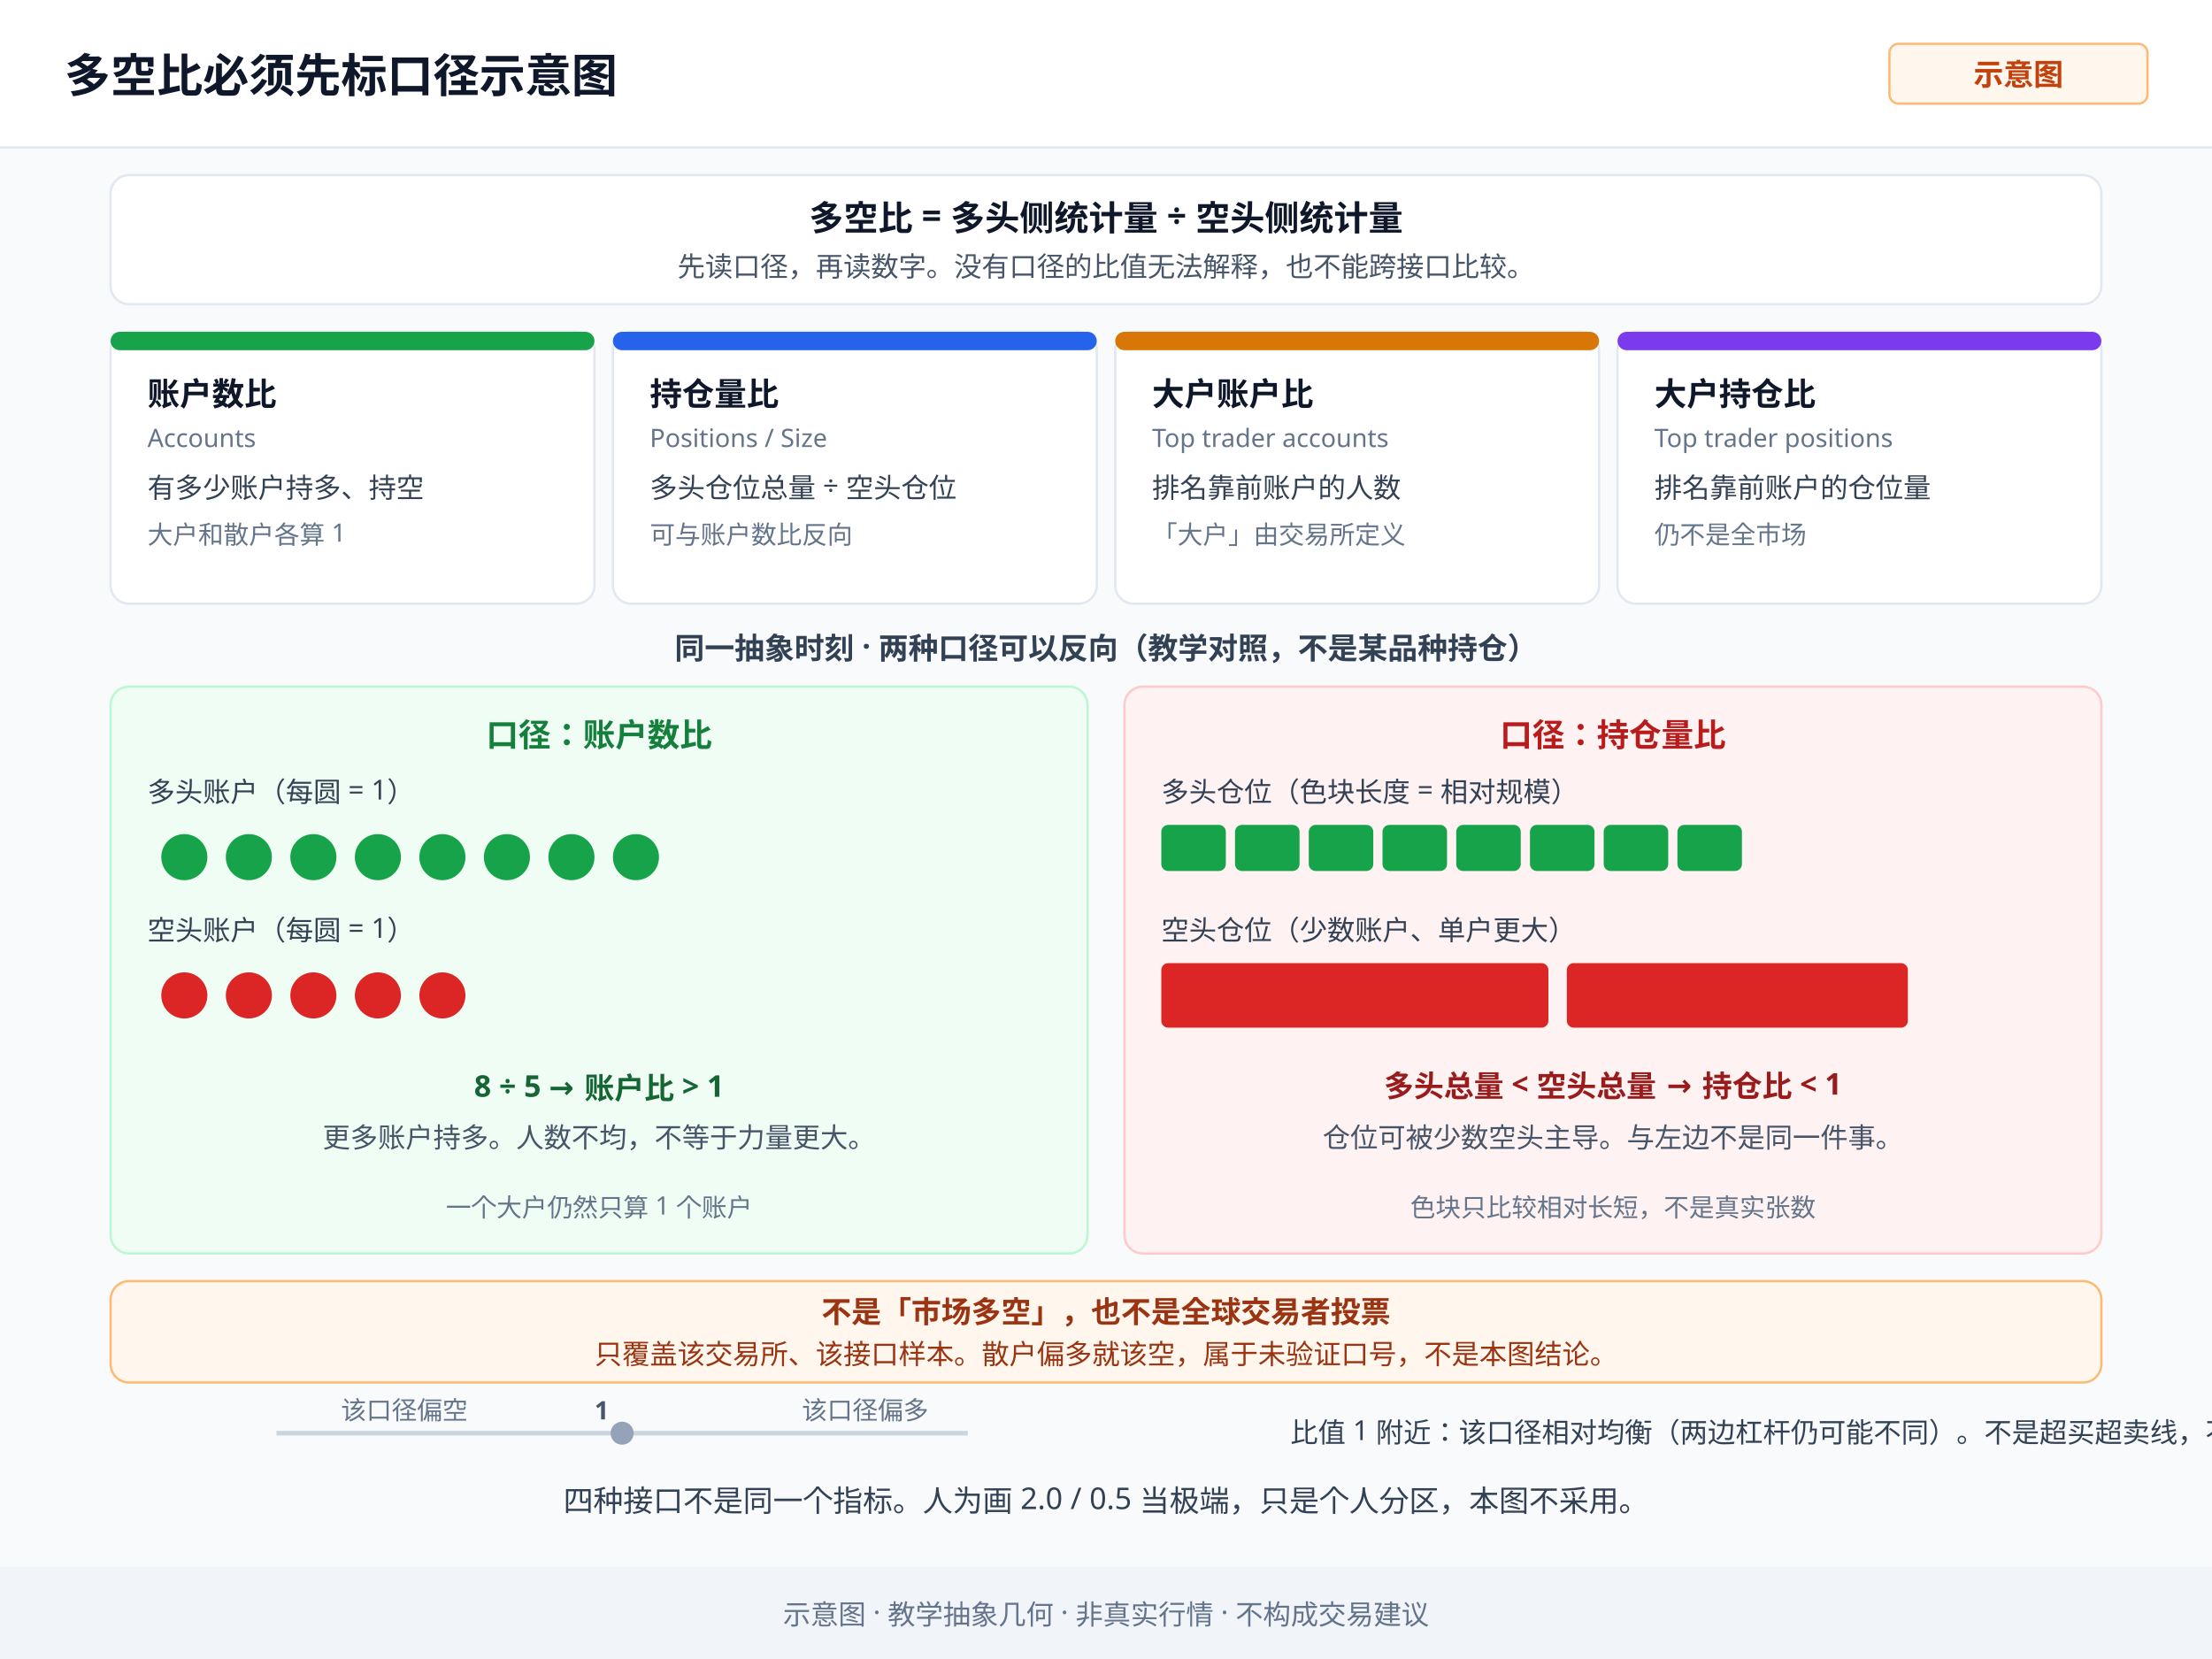
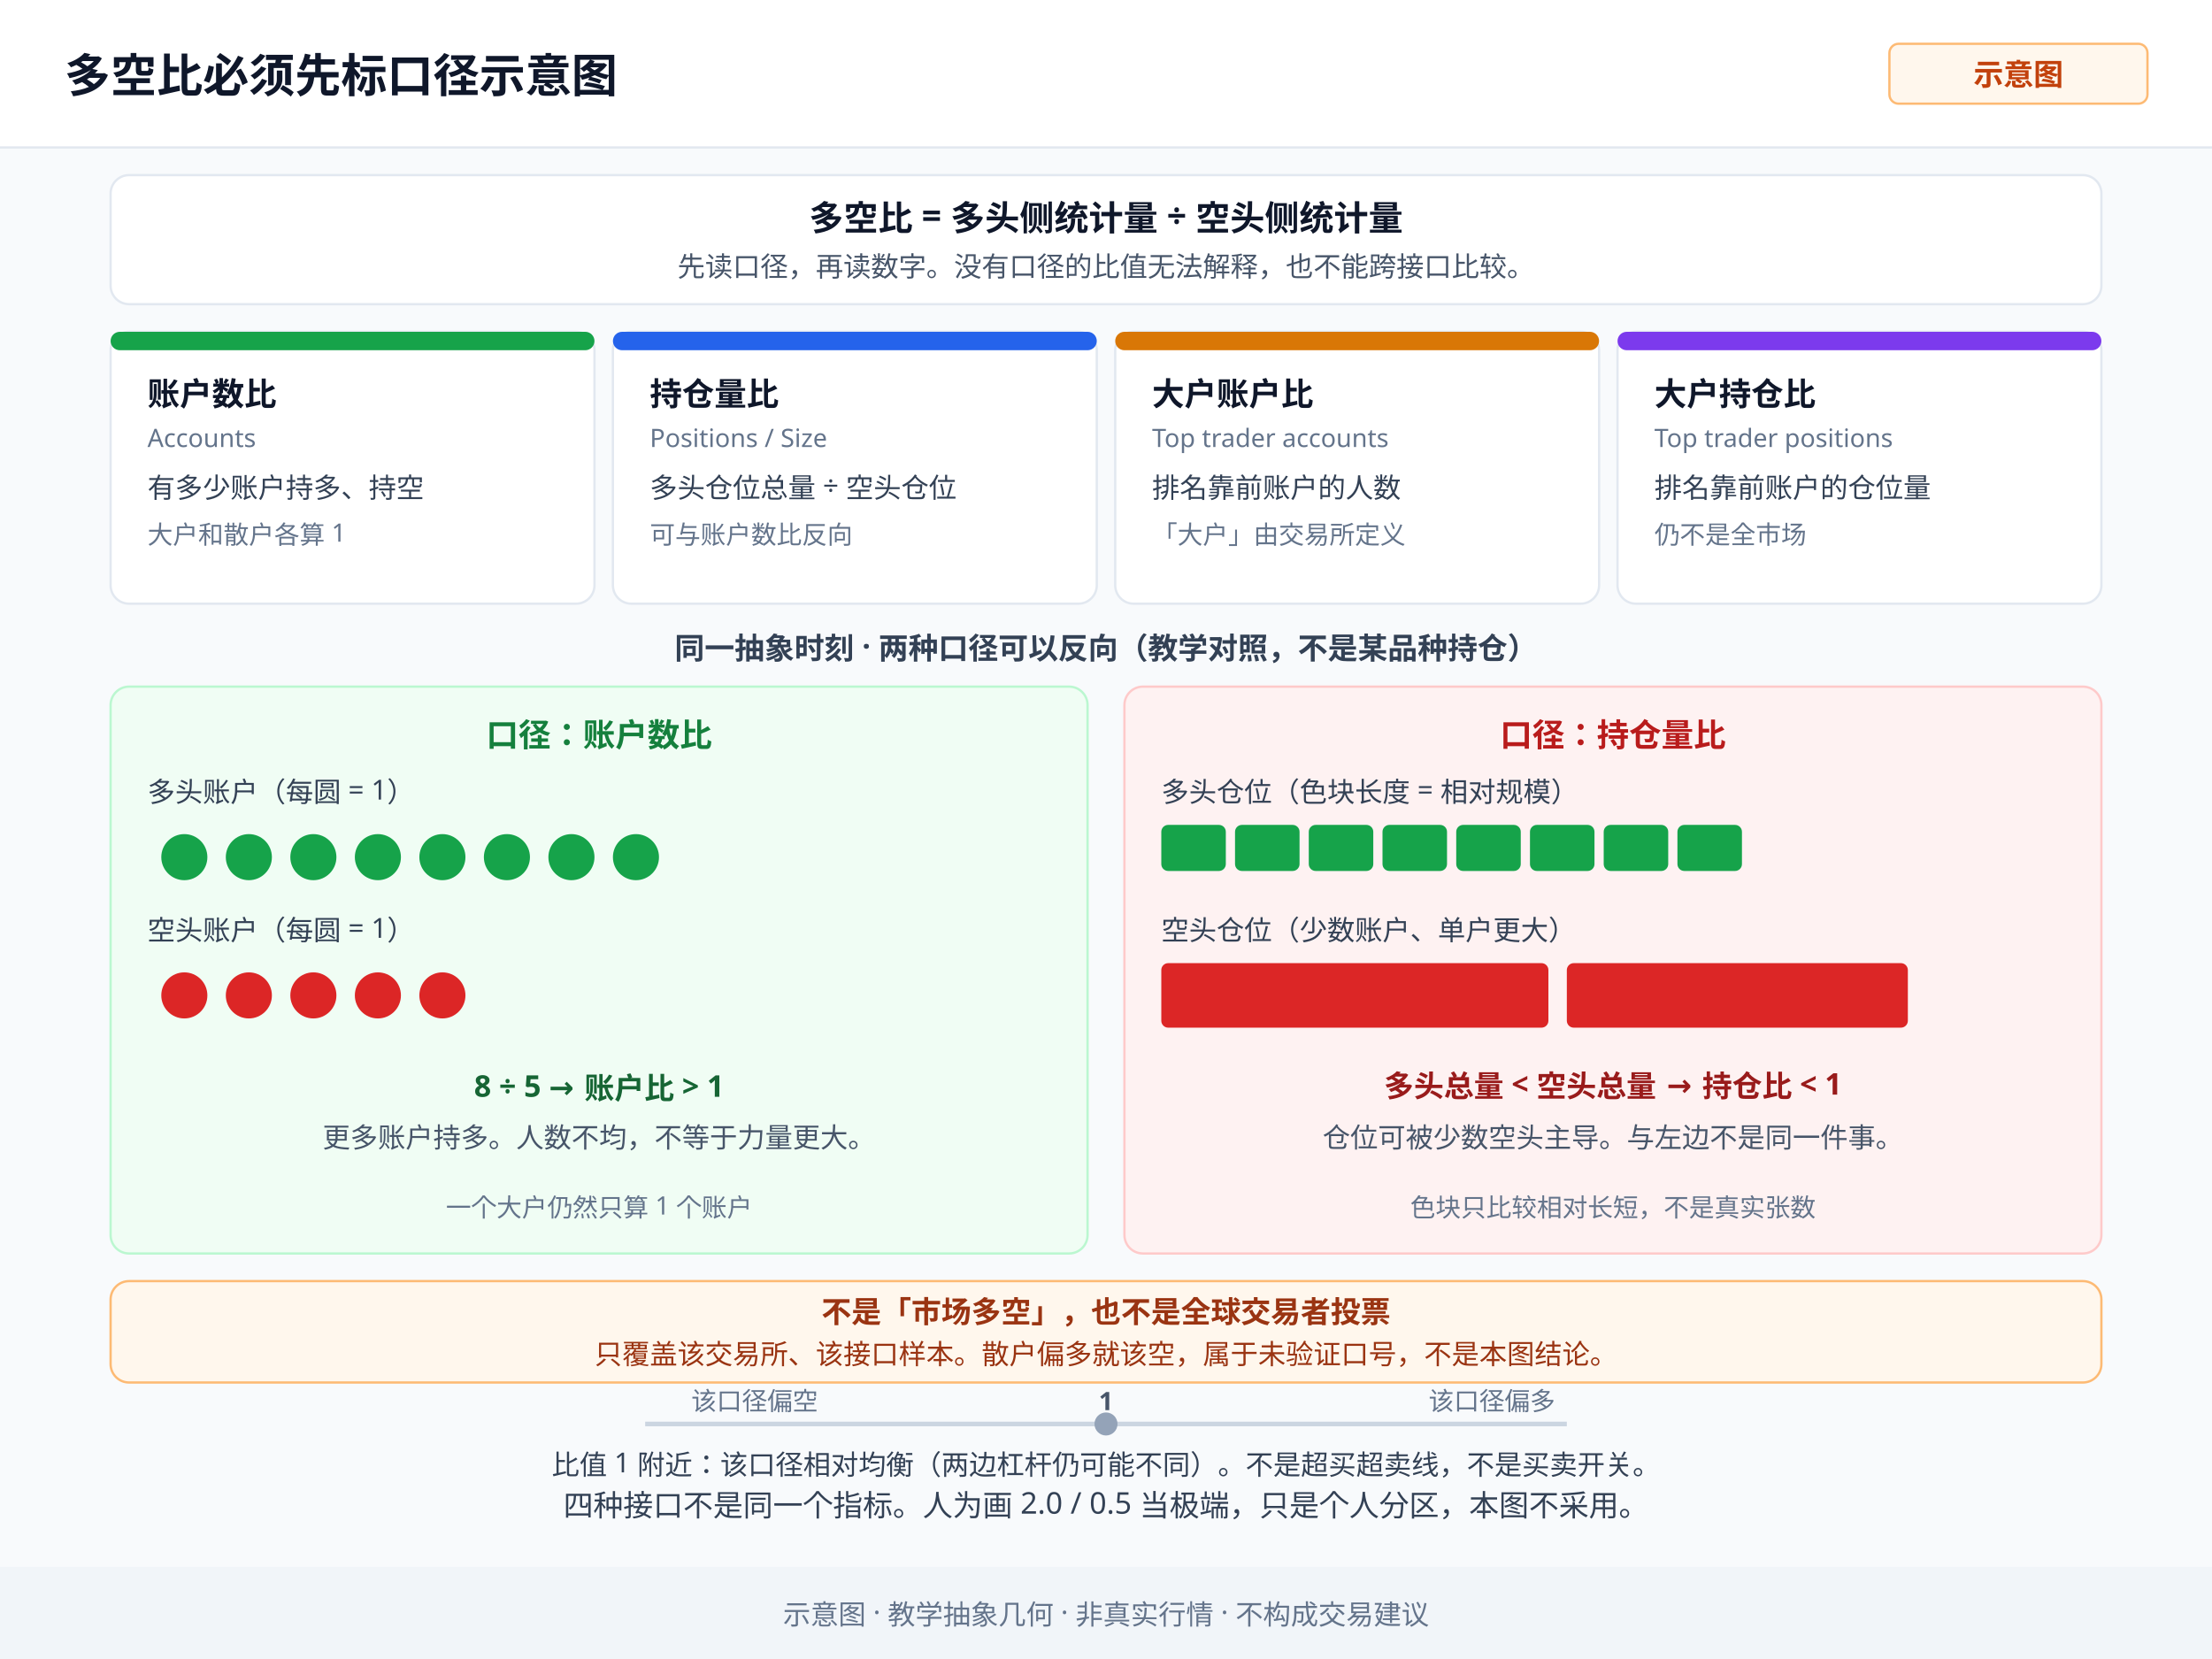
<svg xmlns="http://www.w3.org/2000/svg" viewBox="0 0 960 720" role="img" aria-labelledby="title desc">
  <rect width="960" height="720" fill="#f8fafc" />
  <rect width="960" height="64" fill="#ffffff" />
  <line x1="0" y1="64" x2="960" y2="64" stroke="#e2e8f0" />
  <text x="28" y="40" font-family="PingFang SC, Hiragino Sans GB, Noto Sans SC, Microsoft YaHei, sans-serif" font-size="20" font-weight="700" fill="#0f172a">多空比必须先标口径示意图</text>
  <rect x="820" y="19" width="112" height="26" rx="4" fill="#fff7ed" stroke="#fdba74" />
  <text x="876" y="37" text-anchor="middle" font-family="PingFang SC, Hiragino Sans GB, Noto Sans SC, Microsoft YaHei, sans-serif" font-size="13" font-weight="600" fill="#c2410c">示意图</text>
  <rect x="48" y="76" width="864" height="56" rx="8" fill="#ffffff" stroke="#e2e8f0" />
  <text x="480" y="100" text-anchor="middle" font-family="PingFang SC, Hiragino Sans GB, Noto Sans SC, Microsoft YaHei, sans-serif" font-size="15" font-weight="700" fill="#0f172a">多空比 = 多头侧统计量 ÷ 空头侧统计量</text>
  <text x="480" y="120" text-anchor="middle" font-family="PingFang SC, Hiragino Sans GB, Noto Sans SC, Microsoft YaHei, sans-serif" font-size="12" fill="#475569">先读口径，再读数字。没有口径的比值无法解释，也不能跨接口比较。</text>
  <rect x="48" y="144" width="210" height="118" rx="8" fill="#ffffff" stroke="#e2e8f0" />
  <rect x="48" y="144" width="210" height="8" rx="4" fill="#16a34a" />
  <text x="64" y="176" font-family="PingFang SC, Hiragino Sans GB, Noto Sans SC, Microsoft YaHei, sans-serif" font-size="14" font-weight="700" fill="#0f172a">账户数比</text>
  <text x="64" y="194" font-family="PingFang SC, Hiragino Sans GB, Noto Sans SC, Microsoft YaHei, sans-serif" font-size="11" fill="#64748b">Accounts</text>
  <text x="64" y="216" font-family="PingFang SC, Hiragino Sans GB, Noto Sans SC, Microsoft YaHei, sans-serif" font-size="12" fill="#334155">有多少账户持多、持空</text>
  <text x="64" y="236" font-family="PingFang SC, Hiragino Sans GB, Noto Sans SC, Microsoft YaHei, sans-serif" font-size="11" fill="#64748b">大户和散户各算 1</text>
  <rect x="266" y="144" width="210" height="118" rx="8" fill="#ffffff" stroke="#e2e8f0" />
  <rect x="266" y="144" width="210" height="8" rx="4" fill="#2563eb" />
  <text x="282" y="176" font-family="PingFang SC, Hiragino Sans GB, Noto Sans SC, Microsoft YaHei, sans-serif" font-size="14" font-weight="700" fill="#0f172a">持仓量比</text>
  <text x="282" y="194" font-family="PingFang SC, Hiragino Sans GB, Noto Sans SC, Microsoft YaHei, sans-serif" font-size="11" fill="#64748b">Positions / Size</text>
  <text x="282" y="216" font-family="PingFang SC, Hiragino Sans GB, Noto Sans SC, Microsoft YaHei, sans-serif" font-size="12" fill="#334155">多头仓位总量 ÷ 空头仓位</text>
  <text x="282" y="236" font-family="PingFang SC, Hiragino Sans GB, Noto Sans SC, Microsoft YaHei, sans-serif" font-size="11" fill="#64748b">可与账户数比反向</text>
  <rect x="484" y="144" width="210" height="118" rx="8" fill="#ffffff" stroke="#e2e8f0" />
  <rect x="484" y="144" width="210" height="8" rx="4" fill="#d97706" />
  <text x="500" y="176" font-family="PingFang SC, Hiragino Sans GB, Noto Sans SC, Microsoft YaHei, sans-serif" font-size="14" font-weight="700" fill="#0f172a">大户账户比</text>
  <text x="500" y="194" font-family="PingFang SC, Hiragino Sans GB, Noto Sans SC, Microsoft YaHei, sans-serif" font-size="11" fill="#64748b">Top trader accounts</text>
  <text x="500" y="216" font-family="PingFang SC, Hiragino Sans GB, Noto Sans SC, Microsoft YaHei, sans-serif" font-size="12" fill="#334155">排名靠前账户的人数</text>
  <text x="500" y="236" font-family="PingFang SC, Hiragino Sans GB, Noto Sans SC, Microsoft YaHei, sans-serif" font-size="11" fill="#64748b">「大户」由交易所定义</text>
  <rect x="702" y="144" width="210" height="118" rx="8" fill="#ffffff" stroke="#e2e8f0" />
  <rect x="702" y="144" width="210" height="8" rx="4" fill="#7c3aed" />
  <text x="718" y="176" font-family="PingFang SC, Hiragino Sans GB, Noto Sans SC, Microsoft YaHei, sans-serif" font-size="14" font-weight="700" fill="#0f172a">大户持仓比</text>
  <text x="718" y="194" font-family="PingFang SC, Hiragino Sans GB, Noto Sans SC, Microsoft YaHei, sans-serif" font-size="11" fill="#64748b">Top trader positions</text>
  <text x="718" y="216" font-family="PingFang SC, Hiragino Sans GB, Noto Sans SC, Microsoft YaHei, sans-serif" font-size="12" fill="#334155">排名靠前账户的仓位量</text>
  <text x="718" y="236" font-family="PingFang SC, Hiragino Sans GB, Noto Sans SC, Microsoft YaHei, sans-serif" font-size="11" fill="#64748b">仍不是全市场</text>
  <text x="480" y="286" text-anchor="middle" font-family="PingFang SC, Hiragino Sans GB, Noto Sans SC, Microsoft YaHei, sans-serif" font-size="13" font-weight="600" fill="#334155">同一抽象时刻 · 两种口径可以反向（教学对照，不是某品种持仓）</text>
  <rect x="48" y="298" width="424" height="246" rx="8" fill="#f0fdf4" stroke="#bbf7d0" />
  <text x="260" y="324" text-anchor="middle" font-family="PingFang SC, Hiragino Sans GB, Noto Sans SC, Microsoft YaHei, sans-serif" font-size="14" font-weight="700" fill="#15803d">口径：账户数比</text>
  <text x="64" y="348" font-family="PingFang SC, Hiragino Sans GB, Noto Sans SC, Microsoft YaHei, sans-serif" font-size="12" fill="#334155">多头账户（每圆 = 1）</text>
  <circle cx="80" cy="372" r="10" fill="#16a34a" />
  <circle cx="108" cy="372" r="10" fill="#16a34a" />
  <circle cx="136" cy="372" r="10" fill="#16a34a" />
  <circle cx="164" cy="372" r="10" fill="#16a34a" />
  <circle cx="192" cy="372" r="10" fill="#16a34a" />
  <circle cx="220" cy="372" r="10" fill="#16a34a" />
  <circle cx="248" cy="372" r="10" fill="#16a34a" />
  <circle cx="276" cy="372" r="10" fill="#16a34a" />
  <text x="64" y="408" font-family="PingFang SC, Hiragino Sans GB, Noto Sans SC, Microsoft YaHei, sans-serif" font-size="12" fill="#334155">空头账户（每圆 = 1）</text>
  <circle cx="80" cy="432" r="10" fill="#dc2626" />
  <circle cx="108" cy="432" r="10" fill="#dc2626" />
  <circle cx="136" cy="432" r="10" fill="#dc2626" />
  <circle cx="164" cy="432" r="10" fill="#dc2626" />
  <circle cx="192" cy="432" r="10" fill="#dc2626" />
  <text x="260" y="476" text-anchor="middle" font-family="PingFang SC, Hiragino Sans GB, Noto Sans SC, Microsoft YaHei, sans-serif" font-size="13" font-weight="600" fill="#166534">8 ÷ 5 → 账户比 &gt; 1</text>
  <text x="260" y="498" text-anchor="middle" font-family="PingFang SC, Hiragino Sans GB, Noto Sans SC, Microsoft YaHei, sans-serif" font-size="12" fill="#475569">更多账户持多。人数不均，不等于力量更大。</text>
  <text x="260" y="528" text-anchor="middle" font-family="PingFang SC, Hiragino Sans GB, Noto Sans SC, Microsoft YaHei, sans-serif" font-size="11" fill="#64748b">一个大户仍然只算 1 个账户</text>
  <rect x="488" y="298" width="424" height="246" rx="8" fill="#fef2f2" stroke="#fecaca" />
  <text x="700" y="324" text-anchor="middle" font-family="PingFang SC, Hiragino Sans GB, Noto Sans SC, Microsoft YaHei, sans-serif" font-size="14" font-weight="700" fill="#b91c1c">口径：持仓量比</text>
  <text x="504" y="348" font-family="PingFang SC, Hiragino Sans GB, Noto Sans SC, Microsoft YaHei, sans-serif" font-size="12" fill="#334155">多头仓位（色块长度 = 相对规模）</text>
  <rect x="504" y="358" width="28" height="20" rx="3" fill="#16a34a" />
  <rect x="536" y="358" width="28" height="20" rx="3" fill="#16a34a" />
  <rect x="568" y="358" width="28" height="20" rx="3" fill="#16a34a" />
  <rect x="600" y="358" width="28" height="20" rx="3" fill="#16a34a" />
  <rect x="632" y="358" width="28" height="20" rx="3" fill="#16a34a" />
  <rect x="664" y="358" width="28" height="20" rx="3" fill="#16a34a" />
  <rect x="696" y="358" width="28" height="20" rx="3" fill="#16a34a" />
  <rect x="728" y="358" width="28" height="20" rx="3" fill="#16a34a" />
  <text x="504" y="408" font-family="PingFang SC, Hiragino Sans GB, Noto Sans SC, Microsoft YaHei, sans-serif" font-size="12" fill="#334155">空头仓位（少数账户、单户更大）</text>
  <rect x="504" y="418" width="168" height="28" rx="3" fill="#dc2626" />
  <rect x="680" y="418" width="148" height="28" rx="3" fill="#dc2626" />
  <text x="700" y="476" text-anchor="middle" font-family="PingFang SC, Hiragino Sans GB, Noto Sans SC, Microsoft YaHei, sans-serif" font-size="13" font-weight="600" fill="#991b1b">多头总量 &lt; 空头总量 → 持仓比 &lt; 1</text>
  <text x="700" y="498" text-anchor="middle" font-family="PingFang SC, Hiragino Sans GB, Noto Sans SC, Microsoft YaHei, sans-serif" font-size="12" fill="#475569">仓位可被少数空头主导。与左边不是同一件事。</text>
  <text x="700" y="528" text-anchor="middle" font-family="PingFang SC, Hiragino Sans GB, Noto Sans SC, Microsoft YaHei, sans-serif" font-size="11" fill="#64748b">色块只比较相对长短，不是真实张数</text>
  <rect x="48" y="556" width="864" height="44" rx="8" fill="#fff7ed" stroke="#fdba74" />
  <text x="480" y="574" text-anchor="middle" font-family="PingFang SC, Hiragino Sans GB, Noto Sans SC, Microsoft YaHei, sans-serif" font-size="13" font-weight="600" fill="#9a3412">不是「市场多空」，也不是全球交易者投票</text>
  <text x="480" y="592" text-anchor="middle" font-family="PingFang SC, Hiragino Sans GB, Noto Sans SC, Microsoft YaHei, sans-serif" font-size="12" fill="#9a3412">只覆盖该交易所、该接口样本。散户偏多就该空，属于未验证口号，不是本图结论。</text>
-   <line x1="120" y1="622" x2="420" y2="622" stroke="#cbd5e1" stroke-width="2" />
-   <circle cx="270" cy="622" r="5" fill="#94a3b8" />
-   <text x="148" y="616" font-family="PingFang SC, Hiragino Sans GB, Noto Sans SC, Microsoft YaHei, sans-serif" font-size="11" fill="#64748b">该口径偏空</text>
-   <text x="258" y="616" font-family="PingFang SC, Hiragino Sans GB, Noto Sans SC, Microsoft YaHei, sans-serif" font-size="11" font-weight="600" fill="#475569">1</text>
-   <text x="348" y="616" font-family="PingFang SC, Hiragino Sans GB, Noto Sans SC, Microsoft YaHei, sans-serif" font-size="11" fill="#64748b">该口径偏多</text>
-   <text x="560" y="626" font-family="PingFang SC, Hiragino Sans GB, Noto Sans SC, Microsoft YaHei, sans-serif" font-size="12" fill="#334155">比值 1 附近：该口径相对均衡（两边杠杆仍可能不同）。不是超买超卖线，不是买卖开关。</text>
-   <text x="480" y="656" text-anchor="middle" font-family="PingFang SC, Hiragino Sans GB, Noto Sans SC, Microsoft YaHei, sans-serif" font-size="13" fill="#334155">四种接口不是同一个指标。人为画 2.0 / 0.5 当极端，只是个人分区，本图不采用。</text>
+   <line x1="280" y1="618" x2="680" y2="618" stroke="#cbd5e1" stroke-width="2" />
+   <circle cx="480" cy="618" r="5" fill="#94a3b8" />
+   <text x="300" y="612" font-family="PingFang SC, Hiragino Sans GB, Noto Sans SC, Microsoft YaHei, sans-serif" font-size="11" fill="#64748b">该口径偏空</text>
+   <text x="480" y="612" text-anchor="middle" font-family="PingFang SC, Hiragino Sans GB, Noto Sans SC, Microsoft YaHei, sans-serif" font-size="11" font-weight="600" fill="#475569">1</text>
+   <text x="620" y="612" font-family="PingFang SC, Hiragino Sans GB, Noto Sans SC, Microsoft YaHei, sans-serif" font-size="11" fill="#64748b">该口径偏多</text>
+   <text x="480" y="640" text-anchor="middle" font-family="PingFang SC, Hiragino Sans GB, Noto Sans SC, Microsoft YaHei, sans-serif" font-size="12" fill="#334155">比值 1 附近：该口径相对均衡（两边杠杆仍可能不同）。不是超买超卖线，不是买卖开关。</text>
+   <text x="480" y="658" text-anchor="middle" font-family="PingFang SC, Hiragino Sans GB, Noto Sans SC, Microsoft YaHei, sans-serif" font-size="13" fill="#334155">四种接口不是同一个指标。人为画 2.0 / 0.5 当极端，只是个人分区，本图不采用。</text>
  <rect x="0" y="680" width="960" height="40" fill="#f1f5f9" />
  <text x="480" y="705" text-anchor="middle" font-family="PingFang SC, Hiragino Sans GB, Noto Sans SC, Microsoft YaHei, sans-serif" font-size="12" fill="#64748b">示意图 · 教学抽象几何 · 非真实行情 · 不构成交易建议</text>
</svg>
